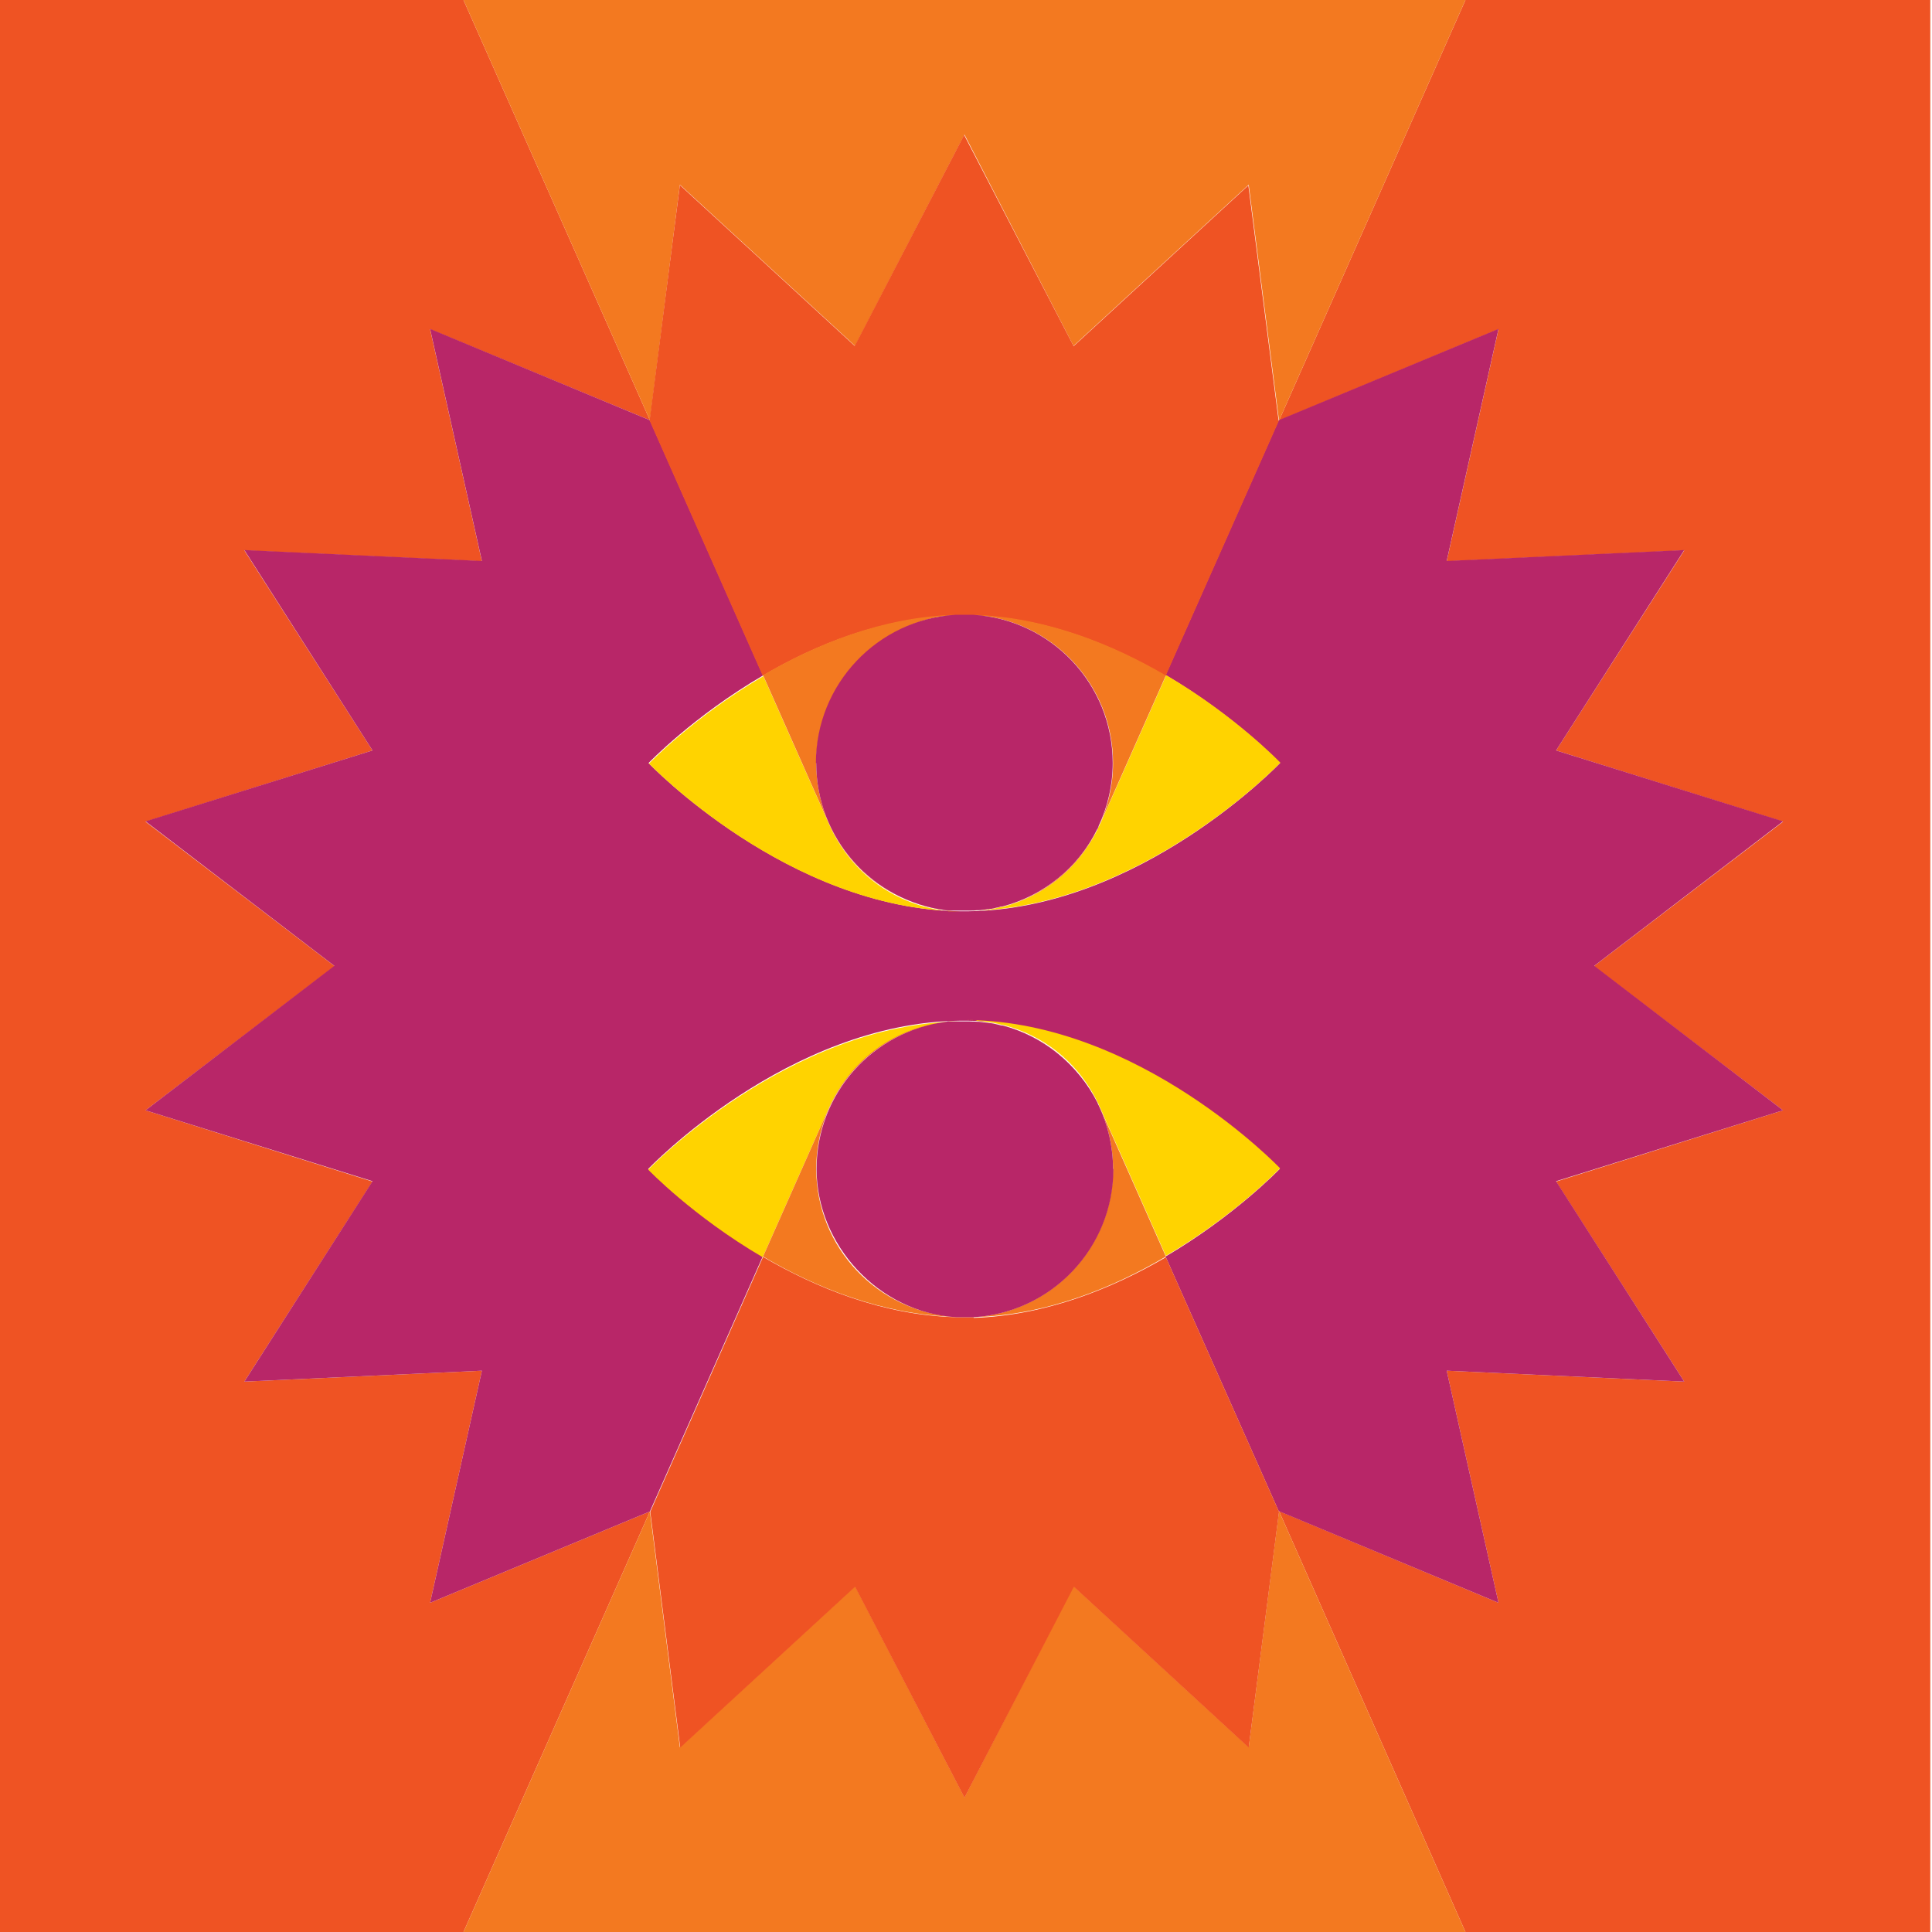
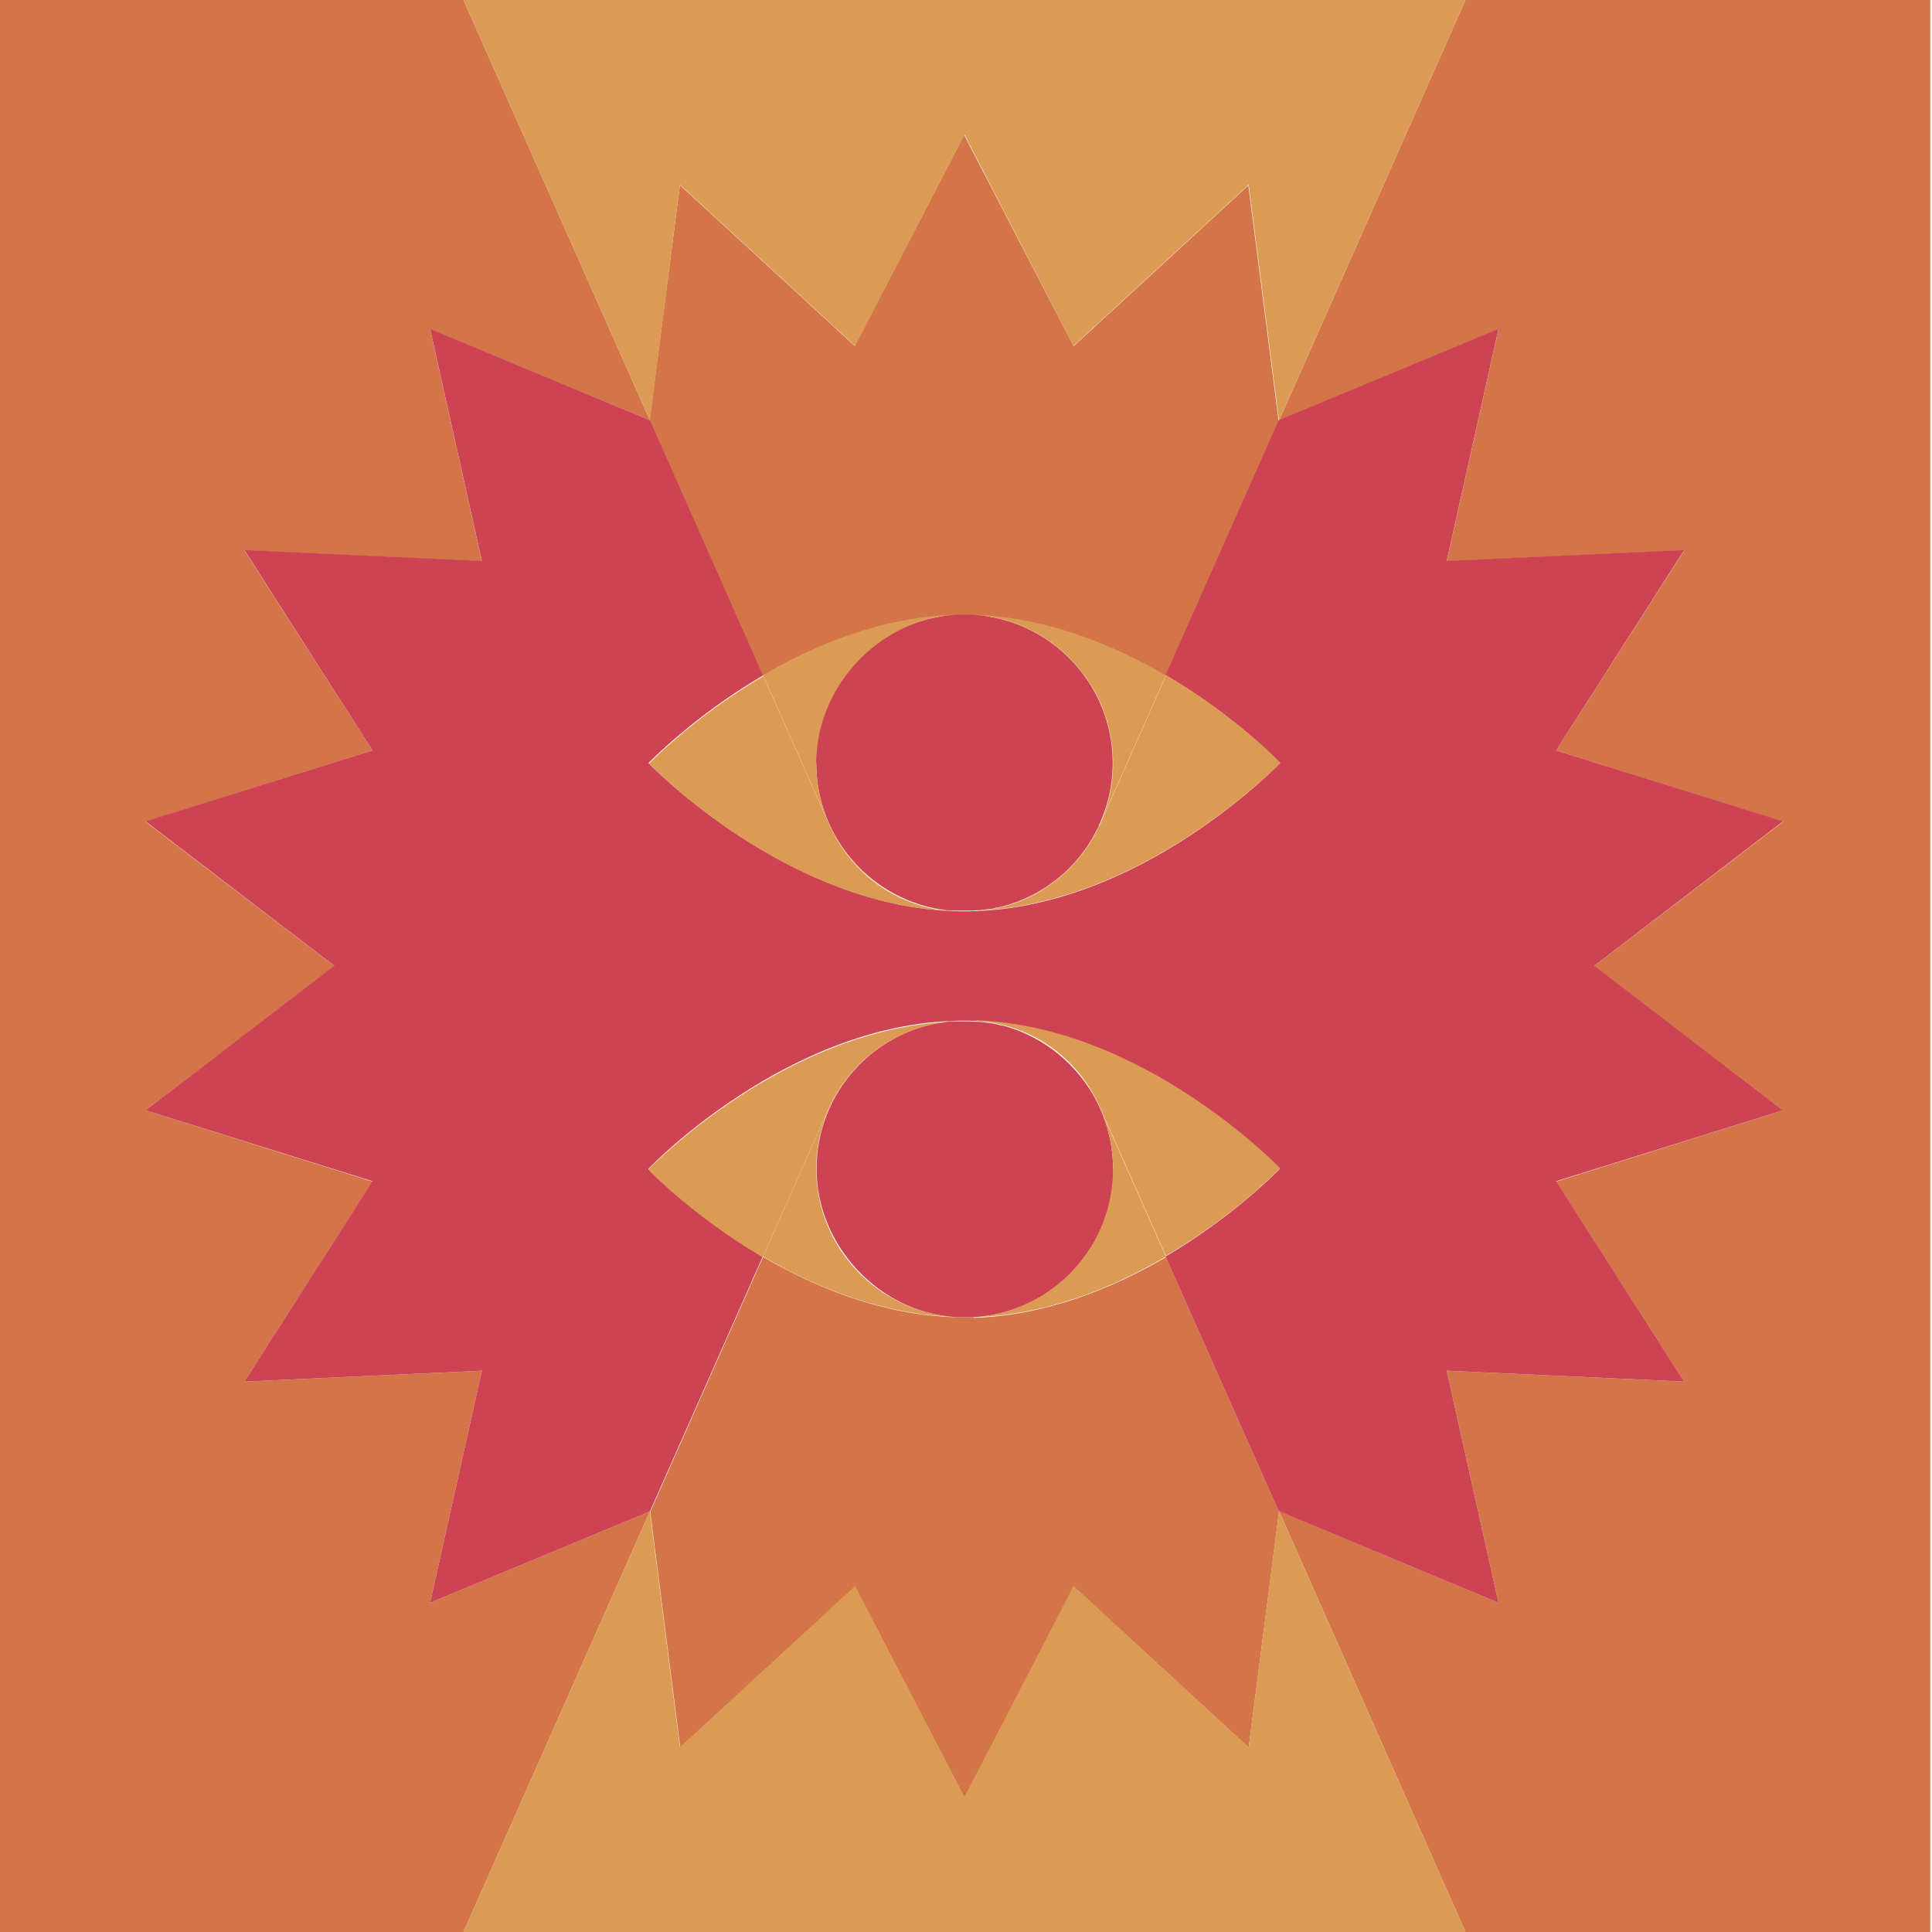
- <svg xmlns="http://www.w3.org/2000/svg" id="Calque_1" version="1.1" viewBox="0 0 566.9 566.9">
-   <defs>
-     <style>
-       .st0 {
-         fill: #b82668;
-       }
- 
-       .st1 {
-         fill: #ffd300;
-       }
- 
-       .st2 {
-         fill: #ef5323;
-       }
- 
-       .st3 {
-         fill: #f37920;
-       }
-     </style>
-   </defs>
-   <polygon class="st2" points="190.7 443.5 126.2 470.3 141.4 402.2 71.7 405.4 109.3 346.7 42.7 325.8 98.2 283.5 42.7 241.1 109.3 220.2 71.7 161.5 141.4 164.7 126.2 96.6 190.7 123.3 136 0 -.5 0 -.5 566.9 136 566.9 190.7 443.5 190.7 443.5" />
-   <polygon class="st2" points="430 0 375.3 123.4 439.7 96.6 424.5 164.7 494.2 161.5 456.6 220.2 523.2 241.1 467.7 283.5 523.2 325.8 456.6 346.7 494.2 405.4 424.5 402.2 439.7 470.3 375.3 443.4 375.3 443.4 430 566.9 566.4 566.9 566.4 0 430 0" />
-   <path class="st0" d="M375.6,223.9s-41,43-91.7,43.5c-.3,0-.6,0-.9,0,0,0,0,0,0,0s0,0,0,0c0,0,0,0,0,0-.3,0-.7,0-1,0-50.7-.6-91.7-43.5-91.7-43.5,0,0,13.1-13.7,33.6-25.7l-33.2-74.9-64.5-26.8,15.2,68.1-69.7-3.2,37.6,58.8-66.6,20.8,55.4,42.4-55.4,42.4,66.6,20.8-37.6,58.8,69.7-3.2-15.2,68.1,64.5-26.8h0s33.1-74.8,33.1-74.8c-20.5-12-33.6-25.7-33.6-25.7,0,0,40.9-43,91.7-43.5.3,0,.7,0,1,0s0,0,0,0,0,0,0,0c0,0,0,0,0,0,.3,0,.6,0,.9,0,50.7.6,91.7,43.5,91.7,43.5,0,0-13.1,13.7-33.5,25.7l33.2,74.7h0s64.5,26.9,64.5,26.9l-15.2-68.1,69.7,3.2-37.6-58.8,66.6-20.8-55.4-42.4,55.4-42.4-66.6-20.8,37.6-58.8-69.7,3.2,15.2-68.1-64.5,26.8-33.2,74.8c20.5,12,33.5,25.7,33.5,25.7Z" />
-   <path class="st1" d="M277.6,299.8c.4,0,.7,0,1.1-.1.3,0,.7,0,1,0,.6,0,1.2,0,1.8,0,.1,0,.3,0,.4,0-50.7.6-91.7,43.5-91.7,43.5,0,0,13.1,13.7,33.6,25.7l19.2-43.3c6.8-15.4,20.3-23.9,34.5-25.6Z" />
-   <path class="st1" d="M286.6,299.6c.2,0,.3,0,.5,0,.9,0,1.8.2,2.7.3.3,0,.5,0,.8.1.5,0,1.1.2,1.6.3.5.1,1.1.2,1.6.4.1,0,.2,0,.4,0,11.4,2.9,21.8,10.4,27.8,22.6.2.4.4.7.5,1.1.1.3.3.5.4.8l19.2,43.3c20.5-12,33.5-25.7,33.5-25.7,0,0-41-43-91.7-43.5.1,0,.2,0,.4,0,.8,0,1.5,0,2.2.1Z" />
-   <polygon class="st3" points="366.4 512.7 315 465.4 283 527.4 250.9 465.4 199.5 512.7 190.7 443.5 136 566.9 430 566.9 375.3 443.4 366.4 512.7" />
-   <path class="st2" d="M285.7,386.5c-.9,0-1.8,0-2.7,0s-1.8,0-2.6,0c-21.5-.6-41.1-8.7-56.5-17.7l-33.1,74.8,8.8,69.2,51.3-47.2,32.1,61.9,32.1-61.9,51.3,47.2,8.9-69.2-33.2-74.7c-15.4,9-35,17.1-56.4,17.8Z" />
-   <path class="st3" d="M322.5,324.6c2.6,5.6,4.1,11.8,4.1,18.4,0,23.2-18.1,42.1-40.9,43.5,21.4-.6,41-8.7,56.4-17.8l-19.2-43.3c-.1-.3-.3-.5-.4-.8Z" />
-   <path class="st3" d="M321.9,323.5c-6.1-12.1-16.4-19.7-27.8-22.6,12.2,3.2,22.3,11.5,27.8,22.6Z" />
-   <path class="st3" d="M289.7,300c.3,0,.5,0,.8.1-.3,0-.5-.1-.8-.1Z" />
-   <path class="st3" d="M284.3,299.5c-.1,0-.2,0-.4,0-.1,0-.3,0-.4,0,.3,0,.5,0,.8,0Z" />
-   <path class="st3" d="M278.7,299.7c.3,0,.7,0,1,0-.3,0-.7,0-1,0Z" />
-   <path class="st3" d="M286.6,299.6c.2,0,.3,0,.5,0-.2,0-.3,0-.5,0Z" />
-   <path class="st3" d="M292.1,300.4c.5.1,1.1.2,1.6.4-.5-.1-1.1-.3-1.6-.4Z" />
-   <path class="st3" d="M282.5,299.5c-.2,0-.4,0-.5,0-.1,0-.3,0-.4,0,.3,0,.7,0,1,0Z" />
-   <path class="st3" d="M239.5,343c0-22.2,16.6-40.5,38.1-43.2-14.2,1.7-27.7,10.2-34.5,25.6l-19.2,43.3c15.4,9.1,35.1,17.1,56.5,17.7-22.8-1.4-40.9-20.3-40.9-43.5Z" />
-   <path class="st3" d="M283,299.5s0,0,0,0c-.3,0-.7,0-1,0,.2,0,.4,0,.5,0,.2,0,.3,0,.5,0Z" />
-   <path class="st3" d="M283.9,299.5c-.3,0-.6,0-.9,0,.2,0,.3,0,.5,0,.1,0,.3,0,.4,0Z" />
-   <path class="st1" d="M322.5,242.4c-.2.4-.4.7-.5,1.1-6.1,12.1-16.4,19.7-27.8,22.6-.1,0-.2,0-.4,0-.5.1-1.1.3-1.6.4-.5.1-1.1.2-1.6.3-.3,0-.5,0-.8.1-.9.1-1.8.2-2.7.3-.2,0-.3,0-.5,0-.7,0-1.5.1-2.2.1-.1,0-.2,0-.4,0,50.7-.6,91.7-43.5,91.7-43.5,0,0-13.1-13.7-33.5-25.7l-19.2,43.3c-.1.3-.3.5-.4.8Z" />
-   <path class="st1" d="M190.3,223.9s40.9,43,91.7,43.5c-.1,0-.3,0-.4,0-.6,0-1.2,0-1.8,0-.3,0-.7,0-1,0-.4,0-.7,0-1.1-.1-14.2-1.7-27.7-10.2-34.5-25.6l-19.2-43.3c-20.5,12-33.6,25.7-33.6,25.7Z" />
-   <polygon class="st3" points="199.5 54.2 250.9 101.5 283 39.5 315 101.5 366.4 54.2 375.3 123.4 430 0 136 0 190.7 123.3 199.5 54.2" />
-   <path class="st2" d="M315,101.5l-32.1-61.9-32.1,61.9-51.3-47.2-8.9,69.1,33.2,74.9c15.4-9.1,35.1-17.1,56.5-17.7.9,0,1.7,0,2.6,0s1.8,0,2.7,0c21.4.6,41,8.7,56.4,17.8l33.2-74.8-8.9-69.2-51.3,47.2Z" />
-   <path class="st3" d="M292.1,266.5c.5-.1,1.1-.2,1.6-.4-.5.1-1.1.3-1.6.4Z" />
-   <path class="st3" d="M321.9,243.5c-5.6,11-15.6,19.4-27.8,22.6,11.4-2.9,21.8-10.4,27.8-22.6Z" />
-   <path class="st3" d="M277.6,267.1c-21.5-2.7-38.1-21-38.1-43.2s18.1-42.1,40.9-43.5c-21.5.6-41.1,8.7-56.5,17.7l19.2,43.3c6.8,15.4,20.3,23.9,34.5,25.6Z" />
-   <path class="st3" d="M326.6,223.9c0,6.6-1.5,12.8-4.1,18.4.1-.3.3-.5.4-.8l19.2-43.3c-15.4-9-35-17.1-56.4-17.8,22.8,1.4,40.9,20.3,40.9,43.5Z" />
-   <path class="st3" d="M289.7,267c.3,0,.5,0,.8-.1-.3,0-.5,0-.8.1Z" />
-   <path class="st3" d="M281.5,267.4c.1,0,.3,0,.4,0,.2,0,.4,0,.5,0-.3,0-.7,0-1,0Z" />
-   <path class="st3" d="M279.7,267.3c-.3,0-.7,0-1,0,.3,0,.7,0,1,0Z" />
-   <path class="st3" d="M283.5,267.5c.1,0,.3,0,.4,0,.1,0,.2,0,.4,0-.3,0-.5,0-.8,0Z" />
-   <path class="st3" d="M286.6,267.3c.2,0,.3,0,.5,0-.2,0-.3,0-.5,0Z" />
-   <path class="st3" d="M283.1,267.5c.3,0,.6,0,.9,0-.1,0-.3,0-.4,0-.2,0-.3,0-.5,0Z" />
-   <path class="st3" d="M281.9,267.5c.3,0,.7,0,1,0s0,0,0,0c-.2,0-.3,0-.5,0-.2,0-.4,0-.5,0Z" />
-   <path class="st0" d="M283,299.5s0,0,0,0c0,0,0,0,0,0,0,0,0,0,0,0Z" />
-   <path class="st0" d="M277.6,299.8c.4,0,.7,0,1.1-.1-.4,0-.7,0-1.1.1Z" />
-   <path class="st0" d="M279.7,299.6c.6,0,1.2,0,1.8,0-.6,0-1.2,0-1.8,0Z" />
-   <path class="st0" d="M287.1,299.6c.9,0,1.8.2,2.7.3-.9-.1-1.8-.2-2.7-.3Z" />
-   <path class="st0" d="M321.9,323.5c.2.4.4.7.5,1.1-.2-.4-.4-.7-.5-1.1Z" />
-   <path class="st0" d="M284.3,299.5c.7,0,1.5,0,2.2.1-.7,0-1.5-.1-2.2-.1Z" />
-   <path class="st0" d="M293.7,300.8c.1,0,.2,0,.4,0-.1,0-.2,0-.4,0Z" />
-   <path class="st0" d="M290.5,300.1c.5,0,1.1.2,1.6.3-.5-.1-1.1-.2-1.6-.3Z" />
-   <path class="st0" d="M280.4,386.5c.9,0,1.7,0,2.6,0s1.8,0,2.7,0c-.9,0-1.8,0-2.7,0s-1.7,0-2.6,0Z" />
-   <path class="st0" d="M326.6,343c0-6.6-1.5-12.8-4.1-18.4-.2-.4-.4-.7-.5-1.1-5.6-11-15.7-19.4-27.8-22.6-.1,0-.2,0-.4,0-.5-.1-1.1-.3-1.6-.4-.5-.1-1.1-.2-1.6-.3-.3,0-.5,0-.8-.1-.9-.1-1.8-.2-2.7-.3-.2,0-.3,0-.5,0-.7,0-1.5-.1-2.2-.1-.3,0-.5,0-.8,0-.3,0-.7,0-1,0-.3,0-.7,0-1,0-.6,0-1.2,0-1.8,0-.3,0-.7,0-1,0-.4,0-.7,0-1.1.1-21.5,2.7-38.1,21-38.1,43.2s18.1,42.1,40.9,43.5c.9,0,1.7,0,2.6,0s1.8,0,2.7,0c22.8-1.4,40.9-20.3,40.9-43.5Z" />
-   <path class="st0" d="M283.5,299.5c-.2,0-.3,0-.5,0,0,0,0,0,0,0-.2,0-.3,0-.5,0,.3,0,.7,0,1,0Z" />
-   <path class="st0" d="M283,267.5s0,0,0,0c0,0,0,0,0,0,0,0,0,0,0,0Z" />
-   <path class="st0" d="M293.7,266.1c.1,0,.2,0,.4,0-.1,0-.2,0-.4,0Z" />
-   <path class="st0" d="M284.3,267.4c.8,0,1.5,0,2.2-.1-.7,0-1.5.1-2.2.1Z" />
-   <path class="st0" d="M321.9,243.5c.2-.4.4-.7.5-1.1-.2.4-.4.7-.5,1.1Z" />
-   <path class="st0" d="M290.5,266.8c.5,0,1.1-.2,1.6-.3-.5.1-1.1.2-1.6.3Z" />
-   <path class="st0" d="M287.1,267.3c.9,0,1.8-.2,2.7-.3-.9.1-1.8.2-2.7.3Z" />
-   <path class="st0" d="M281.5,267.4c-.6,0-1.2,0-1.8,0,.6,0,1.2,0,1.8,0Z" />
-   <path class="st0" d="M278.7,267.3c-.4,0-.7,0-1.1-.1.4,0,.7,0,1.1.1Z" />
-   <path class="st0" d="M285.7,180.5c-.9,0-1.8,0-2.7,0s-1.8,0-2.6,0c.9,0,1.7,0,2.6,0s1.8,0,2.7,0Z" />
-   <path class="st0" d="M239.5,223.9c0,22.2,16.6,40.5,38.1,43.2.4,0,.7,0,1.1.1.3,0,.7,0,1,0,.6,0,1.2,0,1.8,0,.3,0,.7,0,1,0,.3,0,.7,0,1,0,.3,0,.5,0,.8,0,.7,0,1.5,0,2.2-.1.2,0,.3,0,.5,0,.9,0,1.8-.2,2.7-.3.3,0,.5,0,.8-.1.5,0,1.1-.2,1.6-.3.5-.1,1.1-.2,1.6-.4.1,0,.2,0,.4,0,12.2-3.2,22.3-11.5,27.8-22.6.2-.4.4-.7.5-1.1,2.6-5.6,4.1-11.8,4.1-18.4,0-23.2-18.1-42.1-40.9-43.5-.9,0-1.8,0-2.7,0s-1.7,0-2.6,0c-22.8,1.4-40.9,20.3-40.9,43.5Z" />
-   <path class="st0" d="M282.5,267.5c.2,0,.3,0,.5,0,0,0,0,0,0,0,.2,0,.3,0,.5,0-.3,0-.7,0-1,0Z" />
+ <svg xmlns="http://www.w3.org/2000/svg" viewBox="0 0 566.9 566.9">
+   <g id="zone-1" data-color-id="OR002">
+     <polygon class="st2" points="190.7 443.5 126.2 470.3 141.4 402.2 71.7 405.4 109.3 346.7 42.7 325.8 98.2 283.5 42.7 241.1 109.3 220.2 71.7 161.5 141.4 164.7 126.2 96.6 190.7 123.3 136 0 -.5 0 -.5 566.9 136 566.9 190.7 443.5 190.7 443.5" fill="#d37549" />
+     <polygon class="st2" points="430 0 375.3 123.4 439.7 96.6 424.5 164.7 494.2 161.5 456.6 220.2 523.2 241.1 467.7 283.5 523.2 325.8 456.6 346.7 494.2 405.4 424.5 402.2 439.7 470.3 375.3 443.4 375.3 443.4 430 566.9 566.4 566.9 566.4 0 430 0" fill="#d37549" />
+     <path class="st2" d="M285.7,386.5c-.9,0-1.8,0-2.7,0s-1.8,0-2.6,0c-21.5-.6-41.1-8.7-56.5-17.7l-33.1,74.8,8.8,69.2,51.3-47.2,32.1,61.9,32.1-61.9,51.3,47.2,8.9-69.2-33.2-74.7c-15.4,9-35,17.1-56.4,17.8Z" fill="#d37549" />
+     <path class="st2" d="M315,101.5l-32.1-61.9-32.1,61.9-51.3-47.2-8.9,69.1,33.2,74.9c15.4-9.1,35.1-17.1,56.5-17.7.9,0,1.7,0,2.6,0s1.8,0,2.7,0c21.4.6,41,8.7,56.4,17.8l33.2-74.8-8.9-69.2-51.3,47.2Z" fill="#d37549" />
+   </g>
+   <g id="zone-2" data-color-id="SRD001">
+     <path class="st0" d="M375.6,223.9s-41,43-91.7,43.5c-.3,0-.6,0-.9,0,0,0,0,0,0,0s0,0,0,0c0,0,0,0,0,0-.3,0-.7,0-1,0-50.7-.6-91.7-43.5-91.7-43.5,0,0,13.1-13.7,33.6-25.7l-33.2-74.9-64.5-26.8,15.2,68.1-69.7-3.2,37.6,58.8-66.6,20.8,55.4,42.4-55.4,42.4,66.6,20.8-37.6,58.8,69.7-3.2-15.2,68.1,64.5-26.8h0s33.1-74.8,33.1-74.8c-20.5-12-33.6-25.7-33.6-25.7,0,0,40.9-43,91.7-43.5.3,0,.7,0,1,0s0,0,0,0,0,0,0,0c0,0,0,0,0,0,.3,0,.6,0,.9,0,50.7.6,91.7,43.5,91.7,43.5,0,0-13.1,13.7-33.5,25.7l33.2,74.7h0s64.5,26.9,64.5,26.9l-15.2-68.1,69.7,3.2-37.6-58.8,66.6-20.8-55.4-42.4,55.4-42.4-66.6-20.8,37.6-58.8-69.7,3.2,15.2-68.1-64.5,26.8-33.2,74.8c20.5,12,33.5,25.7,33.5,25.7Z" fill="#cd4354" />
+     <path class="st0" d="M283,299.5s0,0,0,0c0,0,0,0,0,0,0,0,0,0,0,0Z" fill="#cd4354" />
+     <path class="st0" d="M277.6,299.8c.4,0,.7,0,1.1-.1-.4,0-.7,0-1.1.1Z" fill="#cd4354" />
+     <path class="st0" d="M279.7,299.6c.6,0,1.2,0,1.8,0-.6,0-1.2,0-1.8,0Z" fill="#cd4354" />
+     <path class="st0" d="M287.1,299.6c.9,0,1.8.2,2.7.3-.9-.1-1.8-.2-2.7-.3Z" fill="#cd4354" />
+     <path class="st0" d="M321.9,323.5c.2.4.4.7.5,1.1-.2-.4-.4-.7-.5-1.1Z" fill="#cd4354" />
+     <path class="st0" d="M284.3,299.5c.7,0,1.5,0,2.2.1-.7,0-1.5-.1-2.2-.1Z" fill="#cd4354" />
+     <path class="st0" d="M293.7,300.8c.1,0,.2,0,.4,0-.1,0-.2,0-.4,0Z" fill="#cd4354" />
+     <path class="st0" d="M290.5,300.1c.5,0,1.1.2,1.6.3-.5-.1-1.1-.2-1.6-.3Z" fill="#cd4354" />
+     <path class="st0" d="M280.4,386.5c.9,0,1.7,0,2.6,0s1.8,0,2.7,0c-.9,0-1.8,0-2.7,0s-1.7,0-2.6,0Z" fill="#cd4354" />
+     <path class="st0" d="M326.6,343c0-6.6-1.5-12.8-4.1-18.4-.2-.4-.4-.7-.5-1.1-5.6-11-15.7-19.4-27.8-22.6-.1,0-.2,0-.4,0-.5-.1-1.1-.3-1.6-.4-.5-.1-1.1-.2-1.6-.3-.3,0-.5,0-.8-.1-.9-.1-1.8-.2-2.7-.3-.2,0-.3,0-.5,0-.7,0-1.5-.1-2.2-.1-.3,0-.5,0-.8,0-.3,0-.7,0-1,0-.3,0-.7,0-1,0-.6,0-1.2,0-1.8,0-.3,0-.7,0-1,0-.4,0-.7,0-1.1.1-21.5,2.7-38.1,21-38.1,43.2s18.1,42.1,40.9,43.5c.9,0,1.7,0,2.6,0s1.8,0,2.7,0c22.8-1.4,40.9-20.3,40.9-43.5Z" fill="#cd4354" />
+     <path class="st0" d="M283.5,299.5c-.2,0-.3,0-.5,0,0,0,0,0,0,0-.2,0-.3,0-.5,0,.3,0,.7,0,1,0Z" fill="#cd4354" />
+     <path class="st0" d="M283,267.5s0,0,0,0c0,0,0,0,0,0,0,0,0,0,0,0Z" fill="#cd4354" />
+     <path class="st0" d="M293.7,266.1c.1,0,.2,0,.4,0-.1,0-.2,0-.4,0Z" fill="#cd4354" />
+     <path class="st0" d="M284.3,267.4c.8,0,1.5,0,2.2-.1-.7,0-1.5.1-2.2.1Z" fill="#cd4354" />
+     <path class="st0" d="M321.9,243.5c.2-.4.4-.7.5-1.1-.2.4-.4.7-.5,1.1Z" fill="#cd4354" />
+     <path class="st0" d="M290.5,266.8c.5,0,1.1-.2,1.6-.3-.5.1-1.1.2-1.6.3Z" fill="#cd4354" />
+     <path class="st0" d="M287.1,267.3c.9,0,1.8-.2,2.7-.3-.9.1-1.8.2-2.7.3Z" fill="#cd4354" />
+     <path class="st0" d="M281.5,267.4c-.6,0-1.2,0-1.8,0,.6,0,1.2,0,1.8,0Z" fill="#cd4354" />
+     <path class="st0" d="M278.7,267.3c-.4,0-.7,0-1.1-.1.4,0,.7,0,1.1.1Z" fill="#cd4354" />
+     <path class="st0" d="M285.7,180.5c-.9,0-1.8,0-2.7,0s-1.8,0-2.6,0c.9,0,1.7,0,2.6,0s1.8,0,2.7,0Z" fill="#cd4354" />
+     <path class="st0" d="M239.5,223.9c0,22.2,16.6,40.5,38.1,43.2.4,0,.7,0,1.1.1.3,0,.7,0,1,0,.6,0,1.2,0,1.8,0,.3,0,.7,0,1,0,.3,0,.7,0,1,0,.3,0,.5,0,.8,0,.7,0,1.5,0,2.2-.1.2,0,.3,0,.5,0,.9,0,1.8-.2,2.7-.3.3,0,.5,0,.8-.1.5,0,1.1-.2,1.6-.3.5-.1,1.1-.2,1.6-.4.1,0,.2,0,.4,0,12.2-3.2,22.3-11.5,27.8-22.6.2-.4.4-.7.5-1.1,2.6-5.6,4.1-11.8,4.1-18.4,0-23.2-18.1-42.1-40.9-43.5-.9,0-1.8,0-2.7,0s-1.7,0-2.6,0c-22.8,1.4-40.9,20.3-40.9,43.5Z" fill="#cd4354" />
+     <path class="st0" d="M282.5,267.5c.2,0,.3,0,.5,0,0,0,0,0,0,0,.2,0,.3,0,.5,0-.3,0-.7,0-1,0Z" fill="#cd4354" />
+   </g>
+   <g id="zone-3" data-color-id="YL001">
+     <path class="st1" d="M277.6,299.8c.4,0,.7,0,1.1-.1.3,0,.7,0,1,0,.6,0,1.2,0,1.8,0,.1,0,.3,0,.4,0-50.7.6-91.7,43.5-91.7,43.5,0,0,13.1,13.7,33.6,25.7l19.2-43.3c6.8-15.4,20.3-23.9,34.5-25.6Z" fill="#dc9b54" />
+     <path class="st1" d="M286.6,299.6c.2,0,.3,0,.5,0,.9,0,1.8.2,2.7.3.3,0,.5,0,.8.1.5,0,1.1.2,1.6.3.5.1,1.1.2,1.6.4.1,0,.2,0,.4,0,11.4,2.9,21.8,10.4,27.8,22.6.2.4.4.7.5,1.1.1.3.3.5.4.8l19.2,43.3c20.5-12,33.5-25.7,33.5-25.7,0,0-41-43-91.7-43.5.1,0,.2,0,.4,0,.8,0,1.5,0,2.2.1Z" fill="#dc9b54" />
+     <path class="st1" d="M322.5,242.4c-.2.4-.4.7-.5,1.1-6.1,12.1-16.4,19.7-27.8,22.6-.1,0-.2,0-.4,0-.5.1-1.1.3-1.6.4-.5.1-1.1.2-1.6.3-.3,0-.5,0-.8.1-.9.1-1.8.2-2.7.3-.2,0-.3,0-.5,0-.7,0-1.5.1-2.2.1-.1,0-.2,0-.4,0,50.7-.6,91.7-43.5,91.7-43.5,0,0-13.1-13.7-33.5-25.7l-19.2,43.3c-.1.3-.3.5-.4.8Z" fill="#dc9b54" />
+     <path class="st1" d="M190.3,223.9s40.9,43,91.7,43.5c-.1,0-.3,0-.4,0-.6,0-1.2,0-1.8,0-.3,0-.7,0-1,0-.4,0-.7,0-1.1-.1-14.2-1.7-27.7-10.2-34.5-25.6l-19.2-43.3c-20.5,12-33.6,25.7-33.6,25.7Z" fill="#dc9b54" />
+   </g>
+   <g id="zone-4" data-color-id="YL001">
+     <polygon class="st3" points="366.4 512.7 315 465.4 283 527.4 250.9 465.4 199.5 512.7 190.7 443.5 136 566.9 430 566.9 375.3 443.4 366.4 512.7" fill="#dc9b54" />
+     <path class="st3" d="M322.5,324.6c2.6,5.6,4.1,11.8,4.1,18.4,0,23.2-18.1,42.1-40.9,43.5,21.4-.6,41-8.7,56.4-17.8l-19.2-43.3c-.1-.3-.3-.5-.4-.8Z" fill="#dc9b54" />
+     <path class="st3" d="M321.9,323.5c-6.1-12.1-16.4-19.7-27.8-22.6,12.2,3.2,22.3,11.5,27.8,22.6Z" fill="#dc9b54" />
+     <path class="st3" d="M289.7,300c.3,0,.5,0,.8.1-.3,0-.5-.1-.8-.1Z" fill="#dc9b54" />
+     <path class="st3" d="M284.3,299.5c-.1,0-.2,0-.4,0-.1,0-.3,0-.4,0,.3,0,.5,0,.8,0Z" fill="#dc9b54" />
+     <path class="st3" d="M278.7,299.7c.3,0,.7,0,1,0-.3,0-.7,0-1,0Z" fill="#dc9b54" />
+     <path class="st3" d="M286.6,299.6c.2,0,.3,0,.5,0-.2,0-.3,0-.5,0Z" fill="#dc9b54" />
+     <path class="st3" d="M292.1,300.4c.5.1,1.1.2,1.6.4-.5-.1-1.1-.3-1.6-.4Z" fill="#dc9b54" />
+     <path class="st3" d="M282.5,299.5c-.2,0-.4,0-.5,0-.1,0-.3,0-.4,0,.3,0,.7,0,1,0Z" fill="#dc9b54" />
+     <path class="st3" d="M239.5,343c0-22.2,16.6-40.5,38.1-43.2-14.2,1.7-27.7,10.2-34.5,25.6l-19.2,43.3c15.4,9.1,35.1,17.1,56.5,17.7-22.8-1.4-40.9-20.3-40.9-43.5Z" fill="#dc9b54" />
+     <path class="st3" d="M283,299.5s0,0,0,0c-.3,0-.7,0-1,0,.2,0,.4,0,.5,0,.2,0,.3,0,.5,0Z" fill="#dc9b54" />
+     <path class="st3" d="M283.9,299.5c-.3,0-.6,0-.9,0,.2,0,.3,0,.5,0,.1,0,.3,0,.4,0Z" fill="#dc9b54" />
+     <polygon class="st3" points="199.5 54.2 250.9 101.5 283 39.5 315 101.5 366.4 54.2 375.3 123.4 430 0 136 0 190.7 123.3 199.5 54.2" fill="#dc9b54" />
+     <path class="st3" d="M292.1,266.5c.5-.1,1.1-.2,1.6-.4-.5.1-1.1.3-1.6.4Z" fill="#dc9b54" />
+     <path class="st3" d="M321.9,243.5c-5.6,11-15.6,19.4-27.8,22.6,11.4-2.9,21.8-10.4,27.8-22.6Z" fill="#dc9b54" />
+     <path class="st3" d="M277.6,267.1c-21.5-2.7-38.1-21-38.1-43.2s18.1-42.1,40.9-43.5c-21.5.6-41.1,8.7-56.5,17.7l19.2,43.3c6.8,15.4,20.3,23.9,34.5,25.6Z" fill="#dc9b54" />
+     <path class="st3" d="M326.6,223.9c0,6.6-1.5,12.8-4.1,18.4.1-.3.3-.5.4-.8l19.2-43.3c-15.4-9-35-17.1-56.4-17.8,22.8,1.4,40.9,20.3,40.9,43.5Z" fill="#dc9b54" />
+     <path class="st3" d="M289.7,267c.3,0,.5,0,.8-.1-.3,0-.5,0-.8.1Z" fill="#dc9b54" />
+     <path class="st3" d="M281.5,267.4c.1,0,.3,0,.4,0,.2,0,.4,0,.5,0-.3,0-.7,0-1,0Z" fill="#dc9b54" />
+     <path class="st3" d="M279.7,267.3c-.3,0-.7,0-1,0,.3,0,.7,0,1,0Z" fill="#dc9b54" />
+     <path class="st3" d="M283.5,267.5c.1,0,.3,0,.4,0,.1,0,.2,0,.4,0-.3,0-.5,0-.8,0Z" fill="#dc9b54" />
+     <path class="st3" d="M286.6,267.3c.2,0,.3,0,.5,0-.2,0-.3,0-.5,0Z" fill="#dc9b54" />
+     <path class="st3" d="M283.1,267.5c.3,0,.6,0,.9,0-.1,0-.3,0-.4,0-.2,0-.3,0-.5,0Z" fill="#dc9b54" />
+     <path class="st3" d="M281.9,267.5c.3,0,.7,0,1,0s0,0,0,0c-.2,0-.3,0-.5,0-.2,0-.4,0-.5,0Z" fill="#dc9b54" />
+   </g>
</svg>
